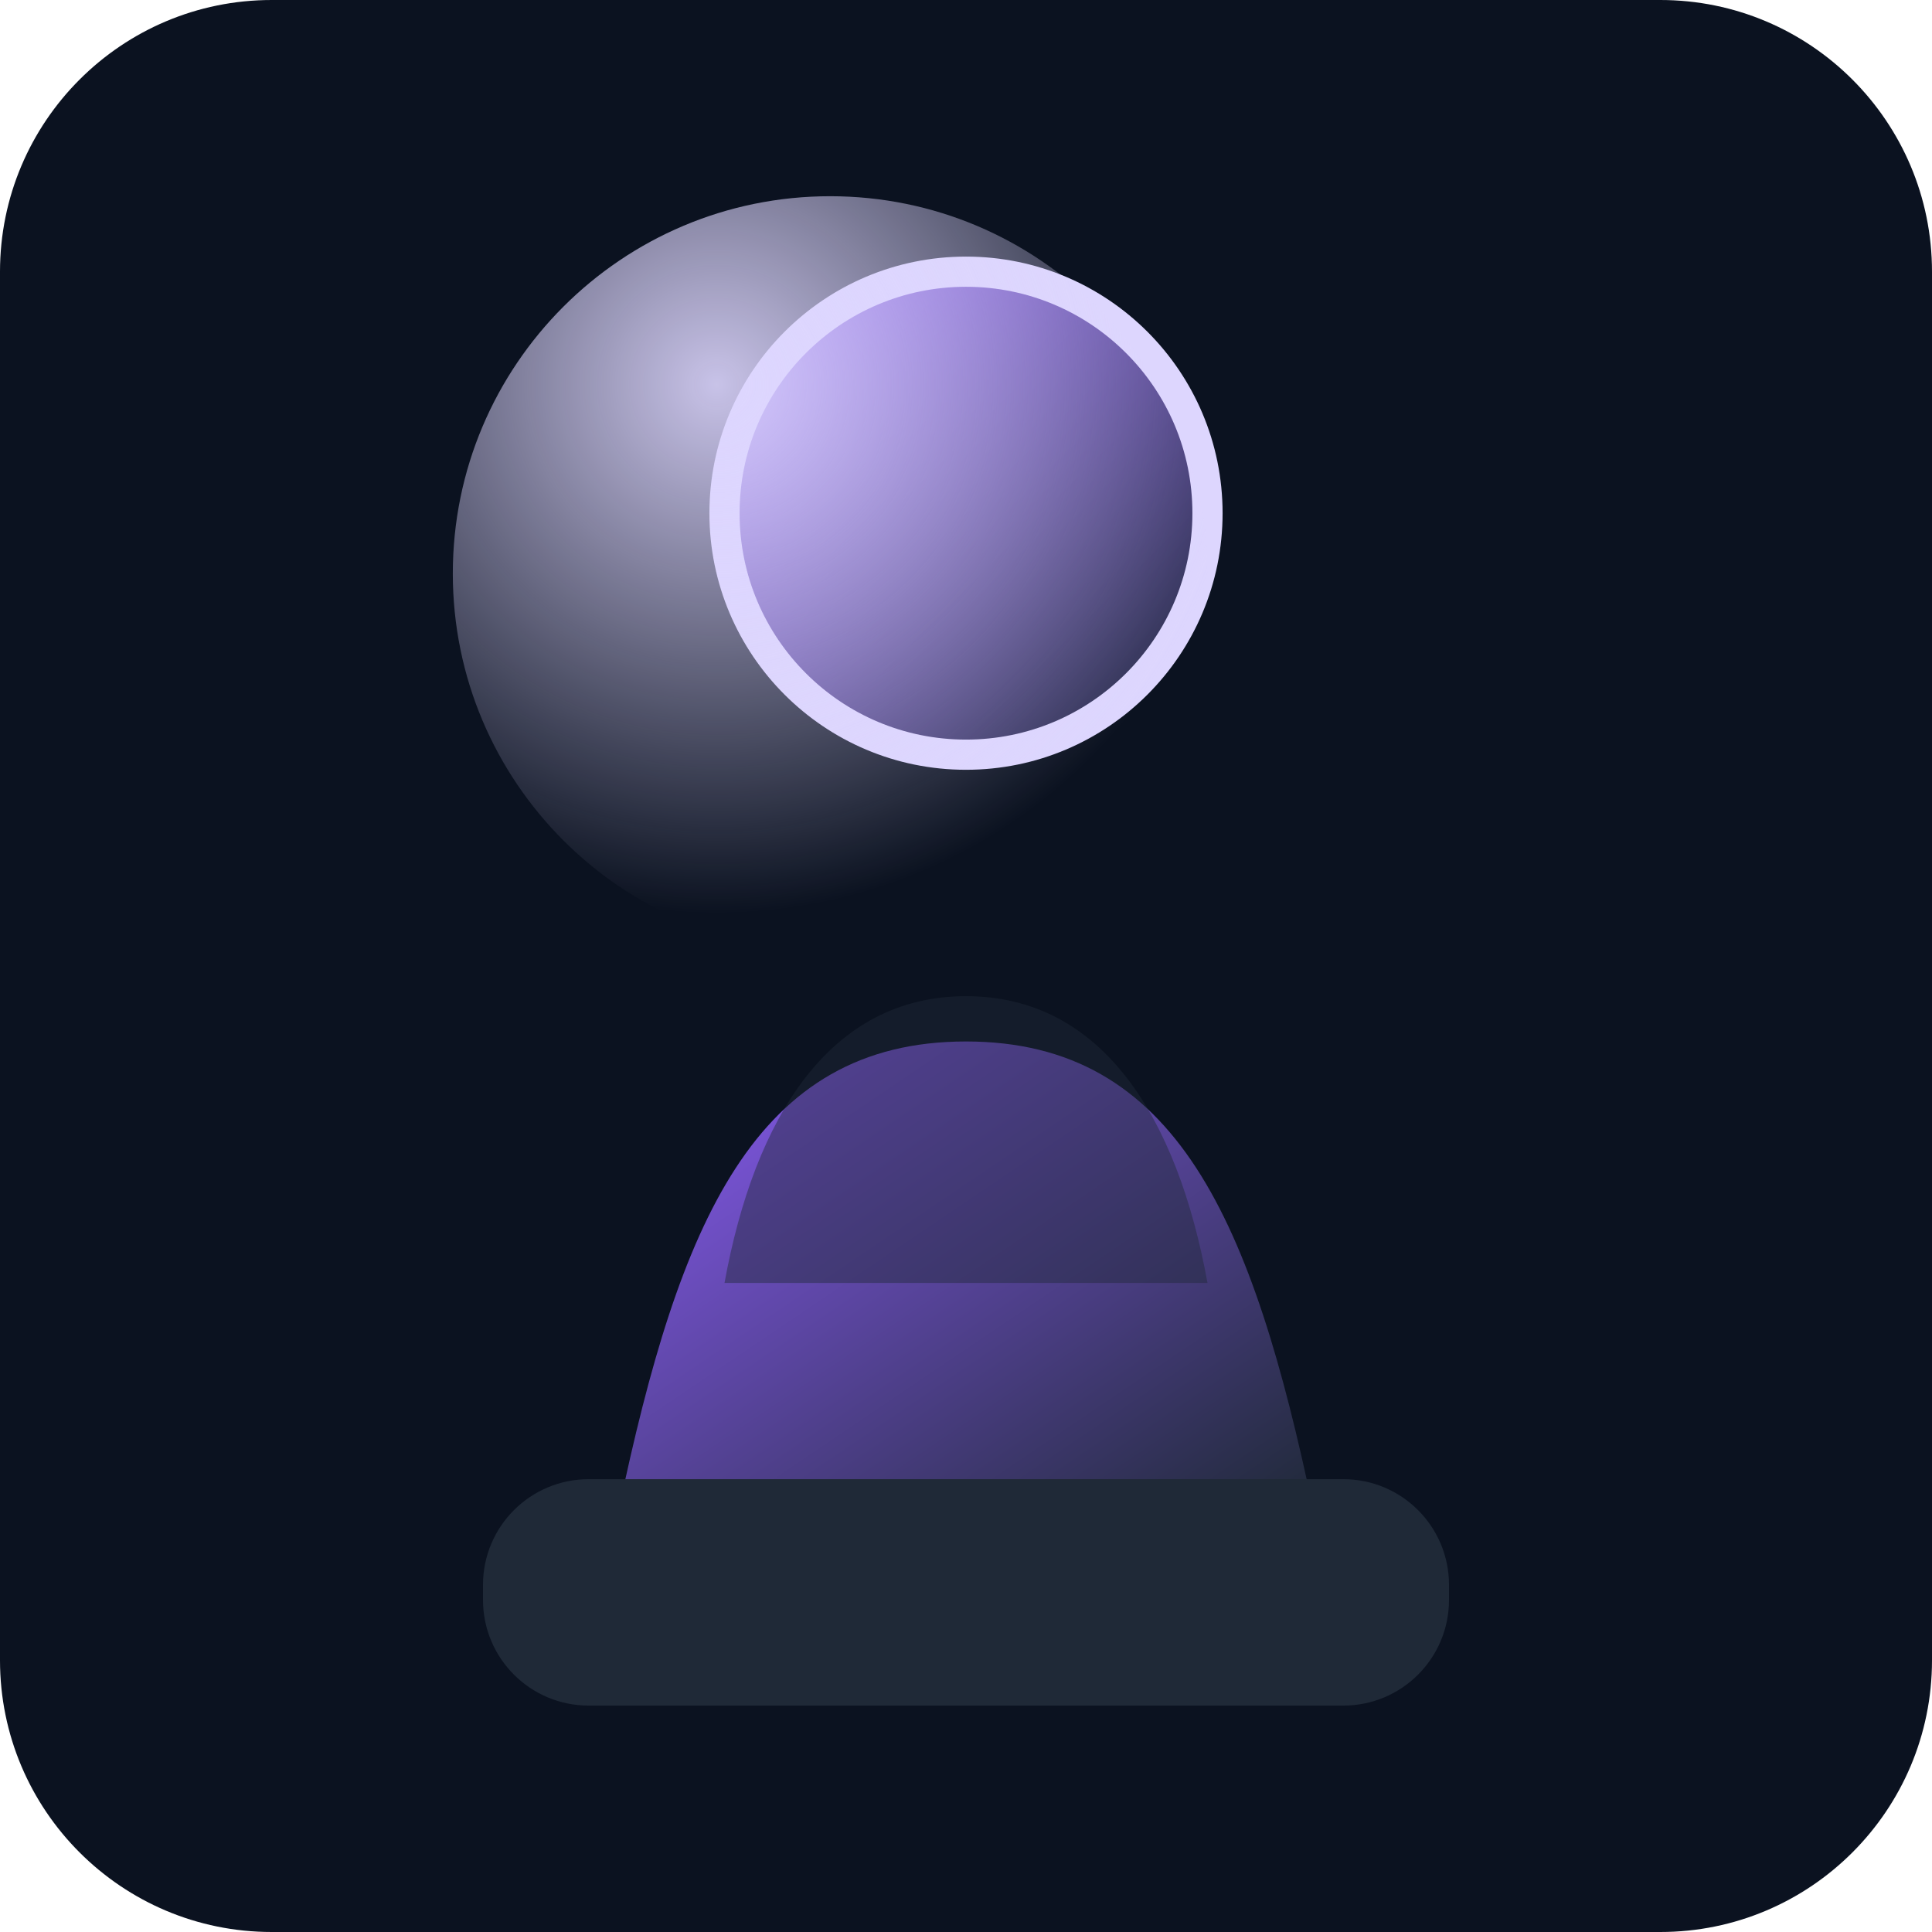
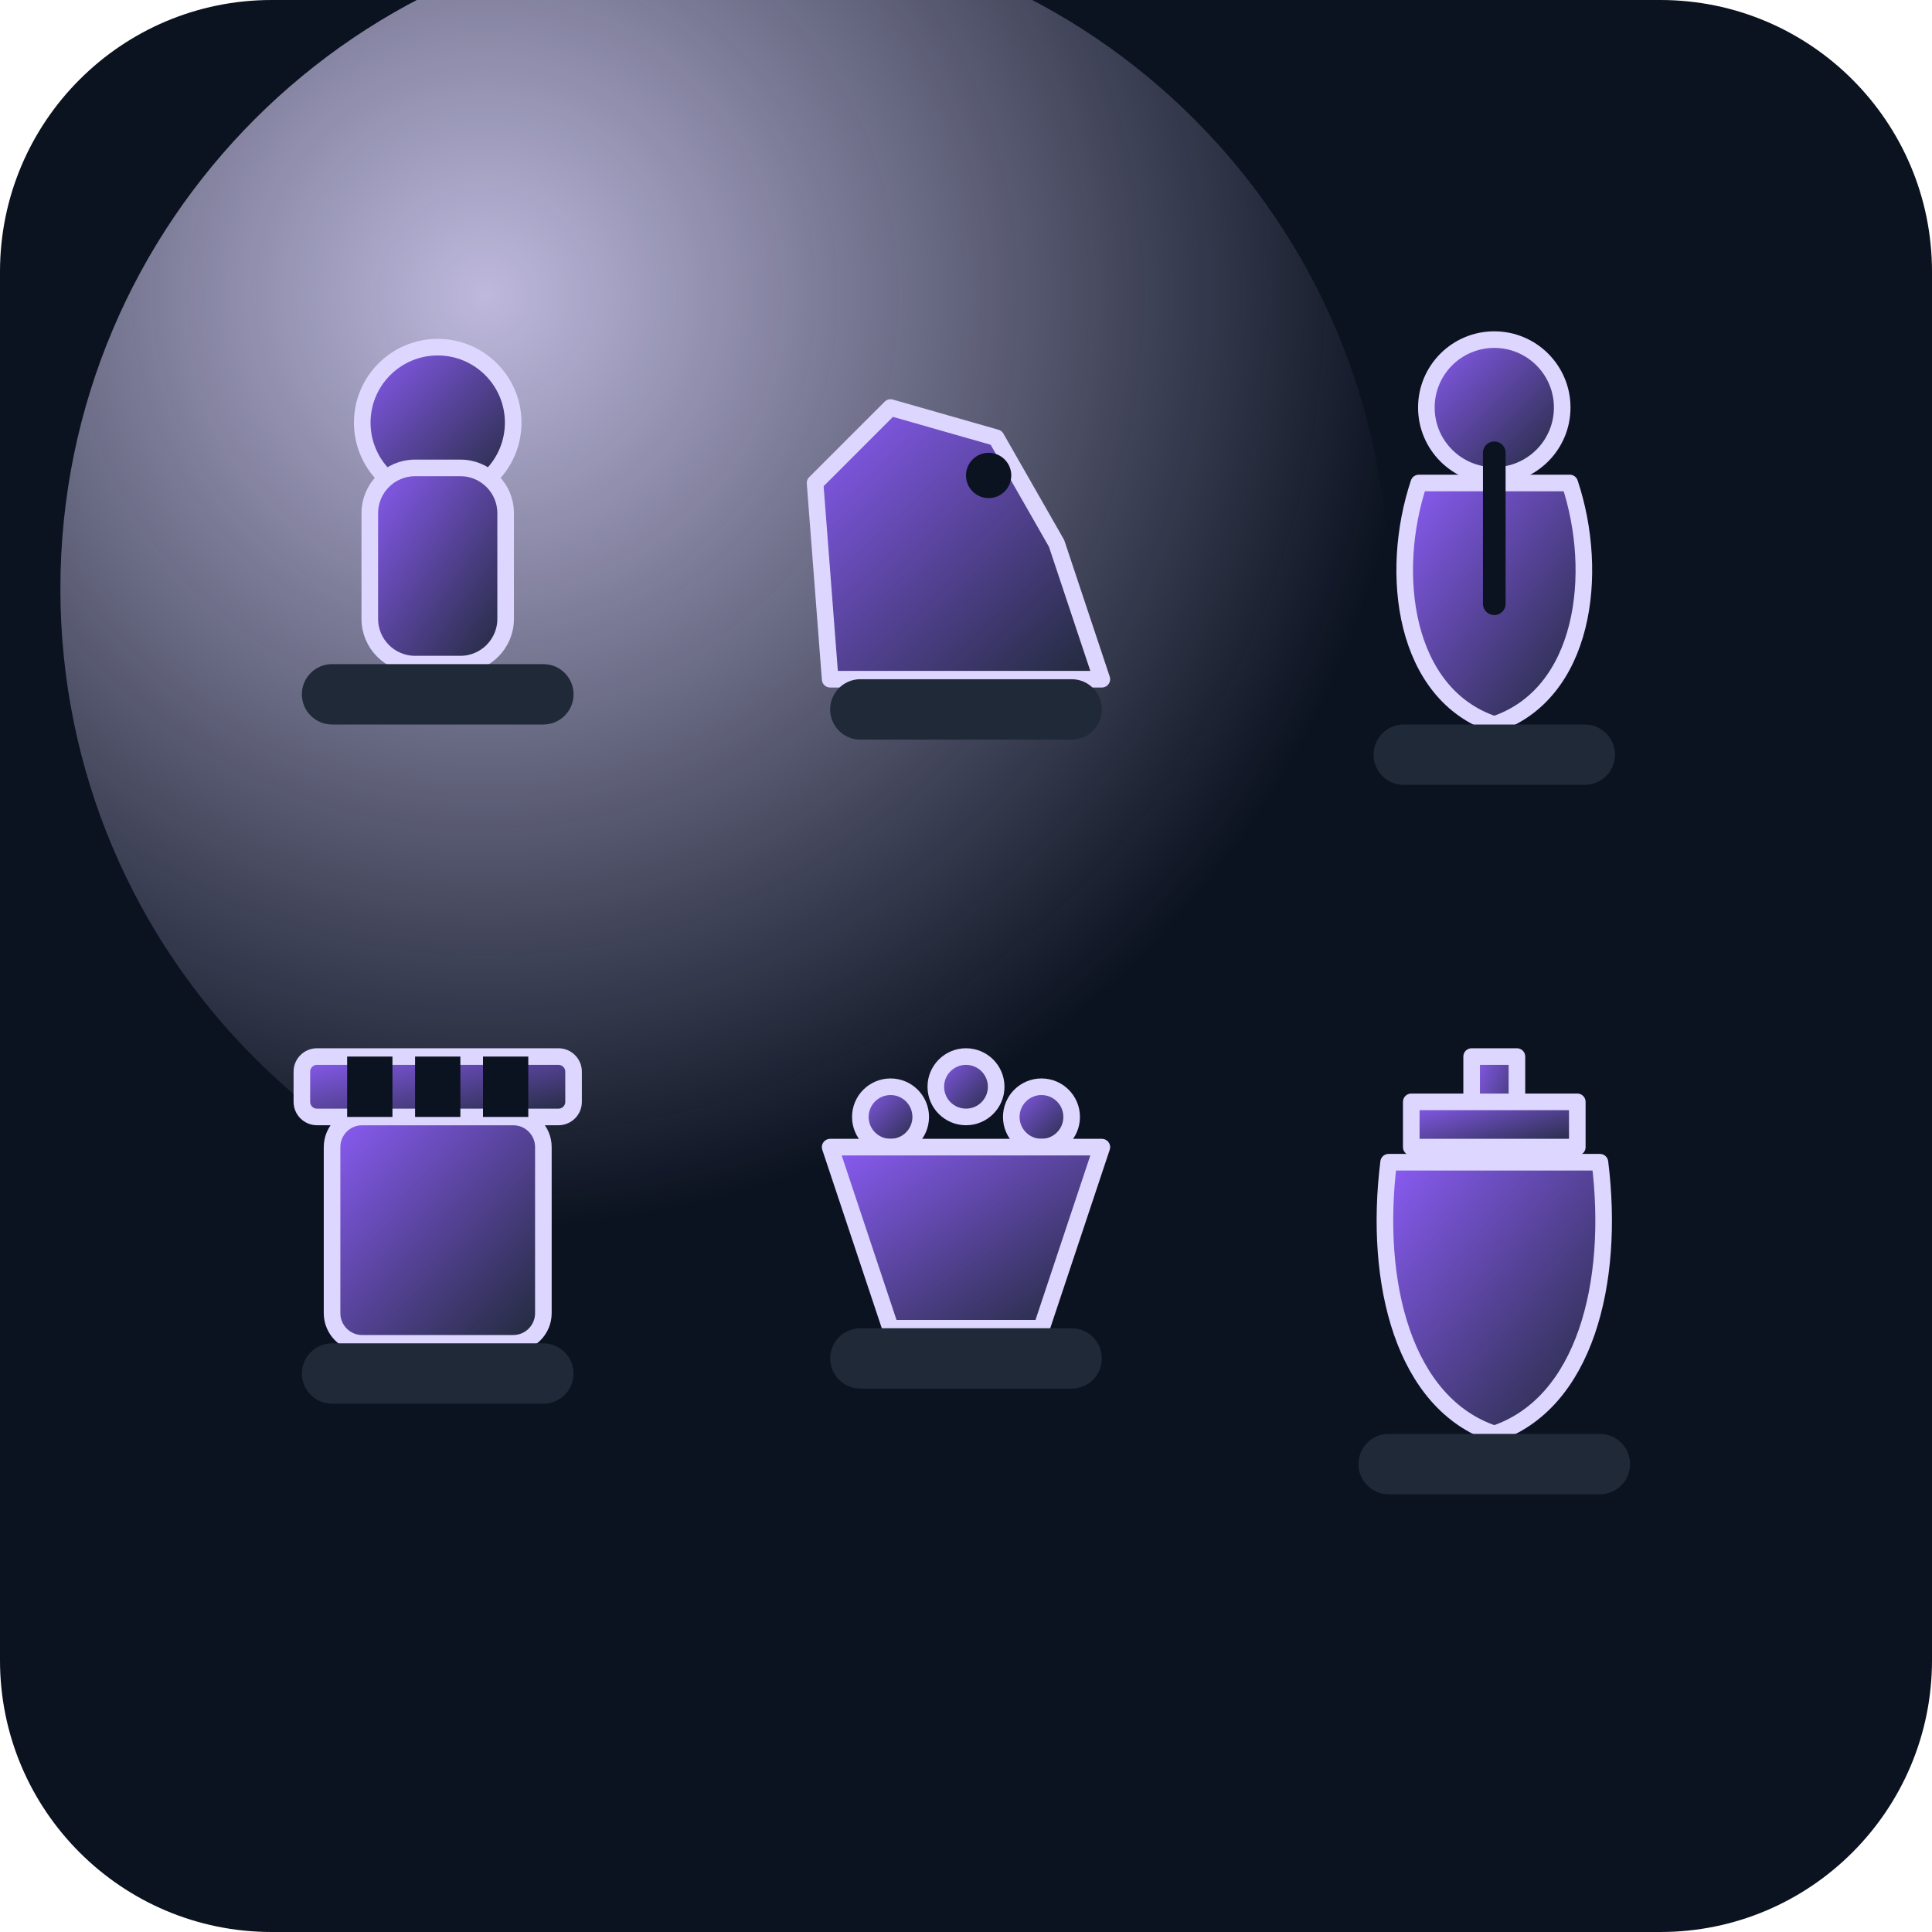
<svg xmlns="http://www.w3.org/2000/svg" width="256" height="256" viewBox="0 0 256 256">
  <defs>
-     <radialGradient id="shine" cx="35%" cy="25%" r="70%">
-       <stop offset="0%" stop-color="#ddd6fe" stop-opacity="0.9" />
+     <radialGradient id="shine" cx="32%" cy="28%" r="70%">
+       <stop offset="0%" stop-color="#ddd6fe" stop-opacity="0.85" />
      <stop offset="100%" stop-color="#ddd6fe" stop-opacity="0" />
    </radialGradient>
    <linearGradient id="body" x1="0" y1="0" x2="1" y2="1">
      <stop offset="0%" stop-color="#8b5cf6" />
      <stop offset="100%" stop-color="#1f2937" />
    </linearGradient>
  </defs>
  <rect width="256" height="256" rx="36" fill="#0b1220" />
-   <circle cx="128" cy="68" r="32" fill="url(#body)" stroke="#ddd6fe" stroke-width="4" />
-   <path d="M82 200c8-38 18-62 46-62s38 24 46 62" fill="url(#body)" />
-   <path d="M96 170c4-22 14-38 32-38s28 16 32 38" fill="#1f2937" opacity="0.45" />
-   <rect x="64" y="196" width="128" height="30" rx="14" fill="#1f2937" />
-   <circle cx="110" cy="76" r="50" fill="url(#shine)" />
+   <circle cx="96" cy="78" r="88" fill="url(#shine)" />
+   <g fill="url(#body)" stroke="#ddd6fe" stroke-width="2.2" stroke-linecap="round" stroke-linejoin="round">
+     <g transform="translate(58 70)">
+       <circle cx="0" cy="-14" r="10" />
+       <rect x="-9" y="-8" width="18" height="26" rx="6" />
+       <rect x="-18" y="18" width="36" height="8" rx="4" fill="#1f2937" stroke="none" />
+     </g>
+     <g transform="translate(128 70)">
+       <path d="M-18 20 L18 20 L12 2 L4 -12 L-10 -16 L-20 -6 Z" />
+       <circle cx="3" cy="-7" r="3" fill="#0b1220" stroke="none" />
+       <rect x="-18" y="20" width="36" height="8" rx="4" fill="#1f2937" stroke="none" />
+     </g>
+     <g transform="translate(198 70)">
+       <circle cx="0" cy="-16" r="9" />
+       <path d="M-10 -6 C-14 6 -12 22 0 26 C12 22 14 6 10 -6 Z" />
+       <path d="M0 -10 L0 10" stroke="#0b1220" stroke-width="3" />
+       <rect x="-16" y="26" width="32" height="8" rx="4" fill="#1f2937" stroke="none" />
+     </g>
+     <g transform="translate(58 166)">
+       <rect x="-14" y="-18" width="28" height="30" rx="4" />
+       <rect x="-18" y="-26" width="36" height="8" rx="2" />
+       <rect x="-12" y="-26" width="6" height="8" fill="#0b1220" stroke="none" />
+       <rect x="-3" y="-26" width="6" height="8" fill="#0b1220" stroke="none" />
+       <rect x="6" y="-26" width="6" height="8" fill="#0b1220" stroke="none" />
+       <rect x="-18" y="12" width="36" height="8" rx="4" fill="#1f2937" stroke="none" />
+     </g>
+     <g transform="translate(128 166)">
+       <circle cx="-10" cy="-18" r="4" />
+       <circle cx="0" cy="-22" r="4" />
+       <circle cx="10" cy="-18" r="4" />
+       <path d="M-18 -14 L18 -14 L10 10 L-10 10 Z" />
+       <rect x="-18" y="10" width="36" height="8" rx="4" fill="#1f2937" stroke="none" />
+     </g>
+     <g transform="translate(198 166)">
+       <rect x="-3" y="-26" width="6" height="16" />
+       <rect x="-11" y="-20" width="22" height="6" />
+       <path d="M-14 -12 C-16 4 -12 20 0 24 C12 20 16 4 14 -12 Z" />
+       <rect x="-18" y="24" width="36" height="8" rx="4" fill="#1f2937" stroke="none" />
+     </g>
+   </g>
</svg>
